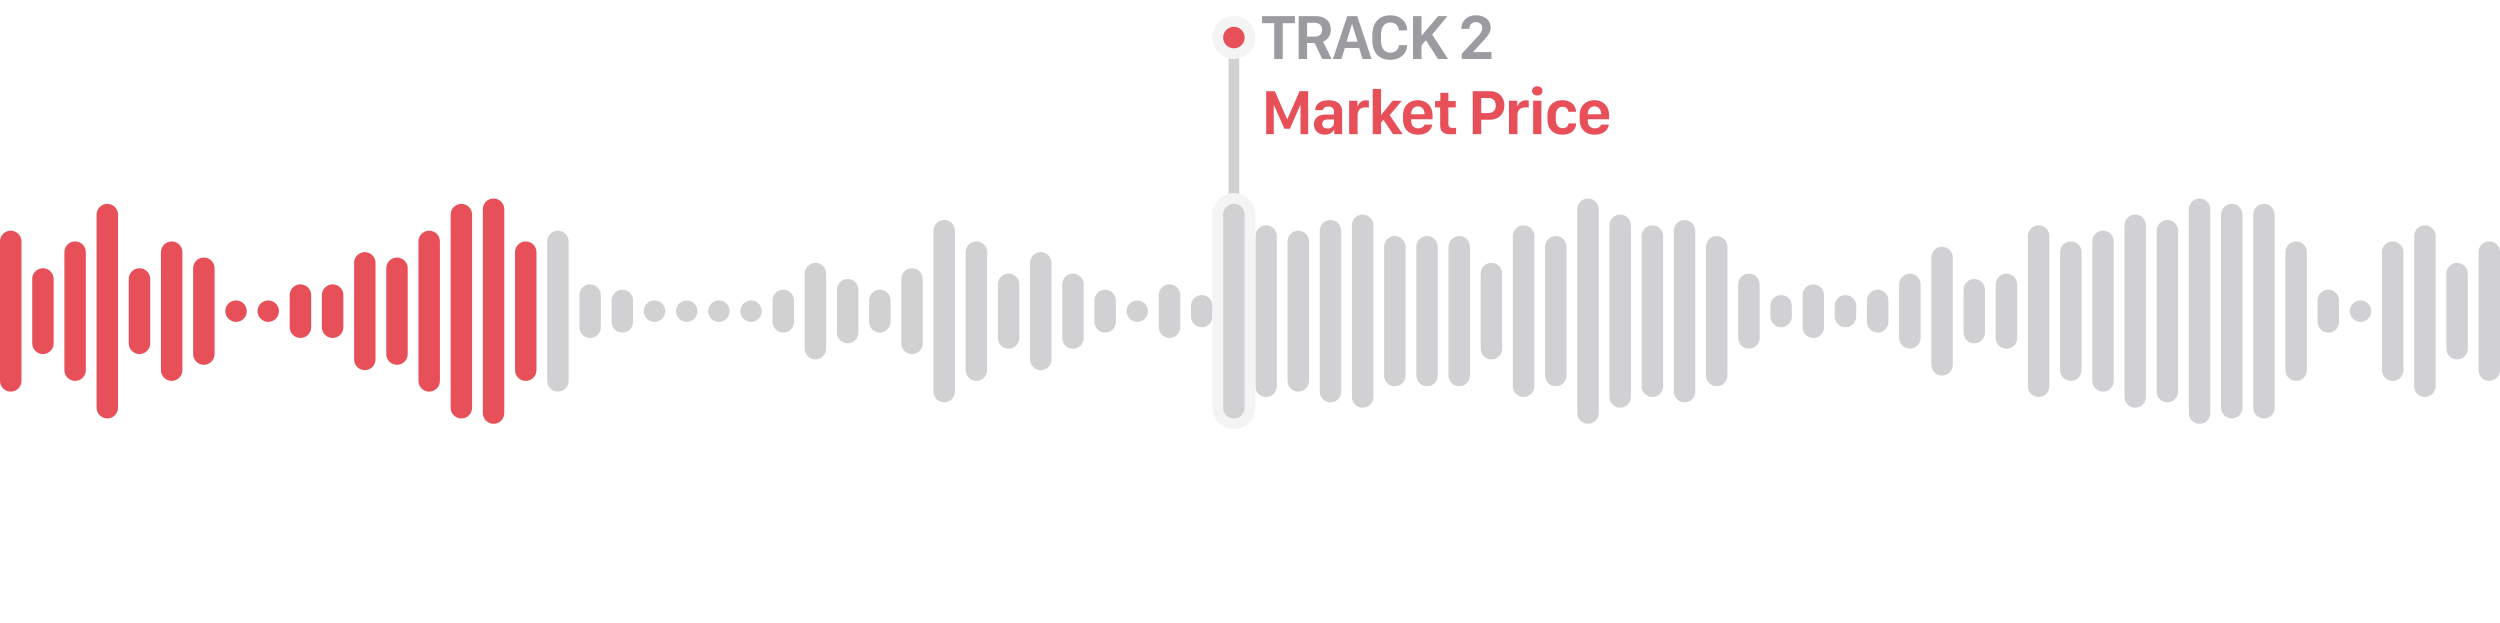
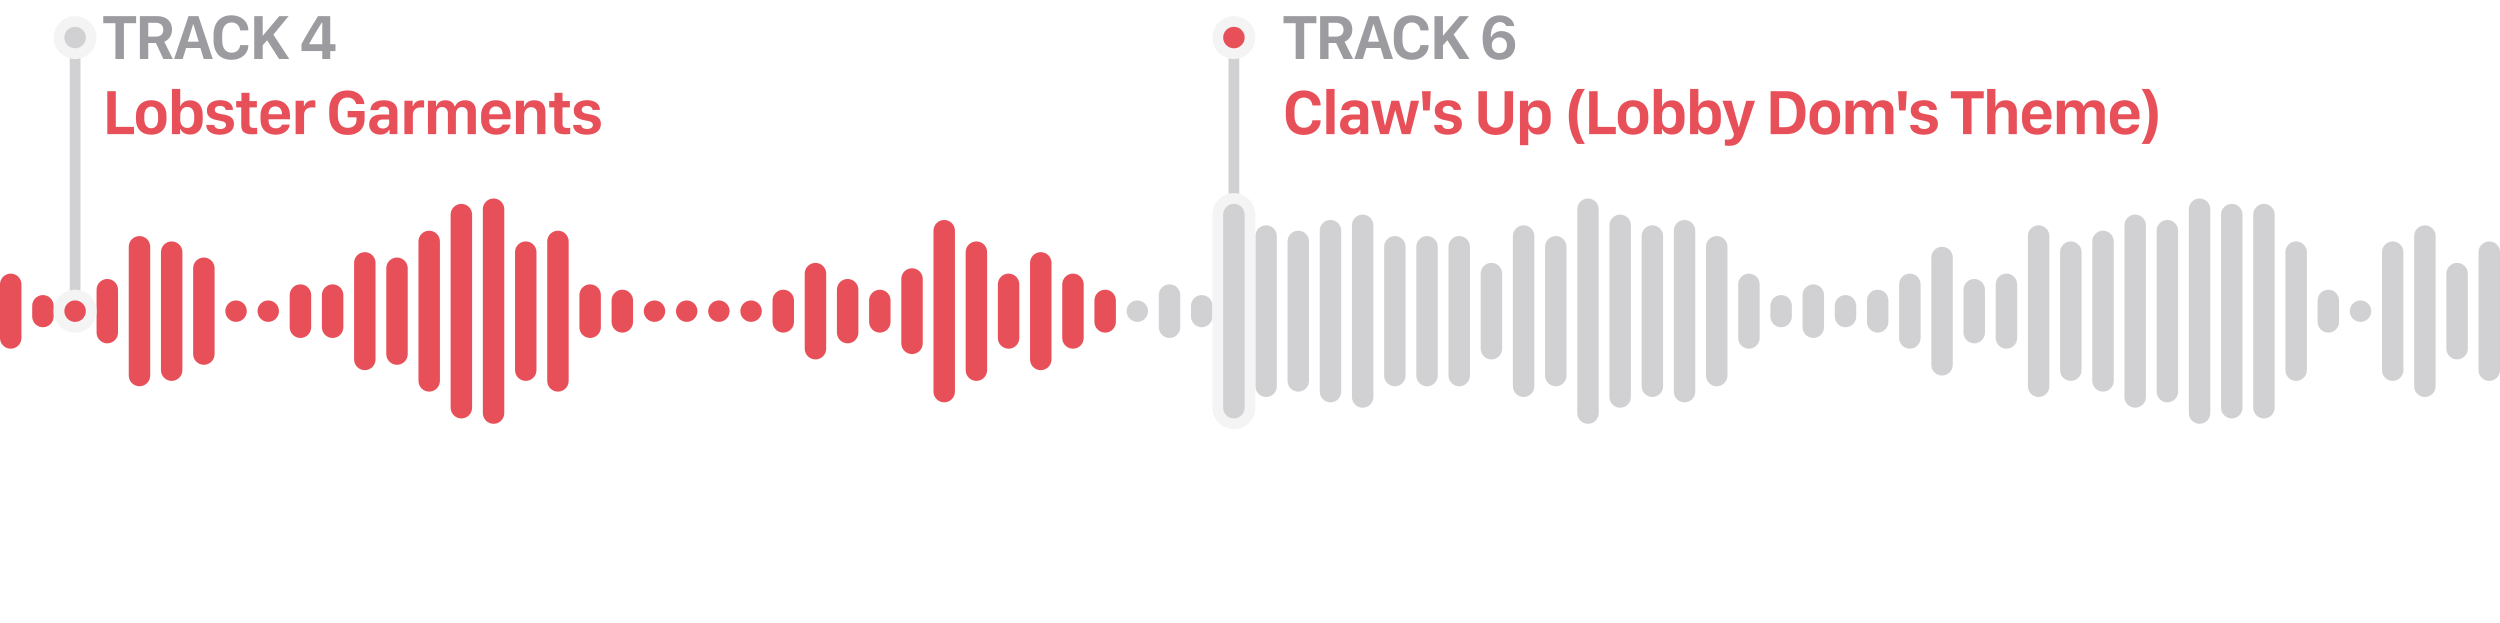
<svg xmlns="http://www.w3.org/2000/svg" class="u-max-full-width" viewBox="0 0 466 116">
  <g fill="none" fill-rule="evenodd">
-     <path d="M2 43a2 2 0 012 2v26a2 2 0 01-4 0V45a2 2 0 012-2zm6 7a2 2 0 012 2v12a2 2 0 01-4 0V52a2 2 0 012-2zm6-5a2 2 0 012 2v22a2 2 0 01-4 0V47a2 2 0 012-2zm6-7a2 2 0 012 2v36a2 2 0 01-4 0V40a2 2 0 012-2zm6 12a2 2 0 012 2v12a2 2 0 01-4 0V52a2 2 0 012-2zm6-5a2 2 0 012 2v22a2 2 0 01-4 0V47a2 2 0 012-2zm6 3a2 2 0 012 2v16a2 2 0 01-4 0V50a2 2 0 012-2zm6 8a2 2 0 110 4 2 2 0 010-4zm6 0a2 2 0 110 4 2 2 0 010-4zm6-3a2 2 0 012 2v6a2 2 0 01-4 0v-6a2 2 0 012-2zm6 0a2 2 0 012 2v6a2 2 0 01-4 0v-6a2 2 0 012-2zm6-6a2 2 0 012 2v18a2 2 0 01-4 0V49a2 2 0 012-2zm6 1a2 2 0 012 2v16a2 2 0 01-4 0V50a2 2 0 012-2zm6-5a2 2 0 012 2v26a2 2 0 01-4 0V45a2 2 0 012-2zm6-5a2 2 0 012 2v36a2 2 0 01-4 0V40a2 2 0 012-2zm6-1a2 2 0 012 2v38a2 2 0 01-4 0V39a2 2 0 012-2zm6 8a2 2 0 012 2v22a2 2 0 01-4 0V47a2 2 0 012-2z" fill="#E85059" />
-     <path d="M104 43a2 2 0 012 2v26a2 2 0 01-4 0V45a2 2 0 012-2zm6 10a2 2 0 012 2v6a2 2 0 01-4 0v-6a2 2 0 012-2zm6 1a2 2 0 012 2v4a2 2 0 01-4 0v-4a2 2 0 012-2zm6 2a2 2 0 110 4 2 2 0 010-4zm6 0a2 2 0 110 4 2 2 0 010-4zm6 0a2 2 0 110 4 2 2 0 010-4zm6 0a2 2 0 110 4 2 2 0 010-4zm6-2a2 2 0 012 2v4a2 2 0 01-4 0v-4a2 2 0 012-2zm6-5a2 2 0 012 2v14a2 2 0 01-4 0V51a2 2 0 012-2zm6 3a2 2 0 012 2v8a2 2 0 01-4 0v-8a2 2 0 012-2zm114-8a2 2 0 012 2v24a2 2 0 01-4 0V46a2 2 0 012-2zM164 54a2 2 0 012 2v4a2 2 0 01-4 0v-4a2 2 0 012-2zm114-5a2 2 0 012 2v14a2 2 0 01-4 0V51a2 2 0 012-2zm-108 1a2 2 0 012 2v12a2 2 0 01-4 0V52a2 2 0 012-2zm114-8a2 2 0 012 2v28a2 2 0 01-4 0V44a2 2 0 012-2zm-108-1a2 2 0 012 2v30a2 2 0 01-4 0V43a2 2 0 012-2zm114 3a2 2 0 012 2v24a2 2 0 01-4 0V46a2 2 0 012-2zm-108 1a2 2 0 012 2v22a2 2 0 01-4 0V47a2 2 0 012-2zm114-8a2 2 0 012 2v38a2 2 0 01-4 0V39a2 2 0 012-2zM188 51a2 2 0 012 2v10a2 2 0 01-4 0V53a2 2 0 012-2zm114-11a2 2 0 012 2v32a2 2 0 01-4 0V42a2 2 0 012-2zm-108 7a2 2 0 012 2v18a2 2 0 01-4 0V49a2 2 0 012-2zm114-5a2 2 0 012 2v28a2 2 0 01-4 0V44a2 2 0 012-2zm-108 9a2 2 0 012 2v10a2 2 0 01-4 0V53a2 2 0 012-2zm114-10a2 2 0 012 2v30a2 2 0 01-4 0V43a2 2 0 012-2zM206 54a2 2 0 012 2v4a2 2 0 01-4 0v-4a2 2 0 012-2zm114-10a2 2 0 012 2v24a2 2 0 01-4 0V46a2 2 0 012-2zM212 56a2 2 0 110 4 2 2 0 010-4zm114-5a2 2 0 012 2v10a2 2 0 01-4 0V53a2 2 0 012-2zm-108 2a2 2 0 012 2v6a2 2 0 01-4 0v-6a2 2 0 012-2zm114 2a2 2 0 012 2v2a2 2 0 01-4 0v-2a2 2 0 012-2zm-108 0a2 2 0 012 2v2a2 2 0 01-4 0v-2a2 2 0 012-2zm114-2a2 2 0 012 2v6a2 2 0 01-4 0v-6a2 2 0 012-2zm-108-4a2 2 0 012 2v14a2 2 0 01-4 0V51a2 2 0 012-2zm114 6a2 2 0 012 2v2a2 2 0 01-4 0v-2a2 2 0 012-2zM236 42a2 2 0 012 2v28a2 2 0 01-4 0V44a2 2 0 012-2zm114 12a2 2 0 012 2v4a2 2 0 01-4 0v-4a2 2 0 012-2zM242 43a2 2 0 012 2v26a2 2 0 01-4 0V45a2 2 0 012-2zm114 8a2 2 0 012 2v10a2 2 0 01-4 0V53a2 2 0 012-2zM248 41a2 2 0 012 2v30a2 2 0 01-4 0V43a2 2 0 012-2zm114 5a2 2 0 012 2v20a2 2 0 01-4 0V48a2 2 0 012-2zm-108-6a2 2 0 012 2v32a2 2 0 01-4 0V42a2 2 0 012-2zm114 12a2 2 0 012 2v8a2 2 0 01-4 0v-8a2 2 0 012-2zm-108-8a2 2 0 012 2v24a2 2 0 01-4 0V46a2 2 0 012-2zm114 7a2 2 0 012 2v10a2 2 0 01-4 0V53a2 2 0 012-2zm-108-7a2 2 0 012 2v24a2 2 0 01-4 0V46a2 2 0 012-2zm114-2a2 2 0 012 2v28a2 2 0 01-4 0V44a2 2 0 012-2zm6 3a2 2 0 012 2v22a2 2 0 01-4 0V47a2 2 0 012-2zm6-2a2 2 0 012 2v26a2 2 0 01-4 0V45a2 2 0 012-2zm6-3a2 2 0 012 2v32a2 2 0 01-4 0V42a2 2 0 012-2zm6 1a2 2 0 012 2v30a2 2 0 01-4 0V43a2 2 0 012-2zm6-4a2 2 0 012 2v38a2 2 0 01-4 0V39a2 2 0 012-2zm6 1a2 2 0 012 2v36a2 2 0 01-4 0V40a2 2 0 012-2zm6 0a2 2 0 012 2v36a2 2 0 01-4 0V40a2 2 0 012-2zm6 7a2 2 0 012 2v22a2 2 0 01-4 0V47a2 2 0 012-2zm6 9a2 2 0 012 2v4a2 2 0 01-4 0v-4a2 2 0 012-2zm6 2a2 2 0 110 4 2 2 0 010-4zm6-11a2 2 0 012 2v22a2 2 0 01-4 0V47a2 2 0 012-2zm6-3a2 2 0 012 2v28a2 2 0 01-4 0V44a2 2 0 012-2zm6 7a2 2 0 012 2v14a2 2 0 01-4 0V51a2 2 0 012-2zm6-4a2 2 0 012 2v22a2 2 0 01-4 0V47a2 2 0 012-2z" fill="#D1D1D3" />
-     <g transform="translate(228)">
-       <g fill-rule="nonzero">
-         <path d="M11.102 11V4.326h2.273V3.002H7.246v1.324h2.268V11h1.588zm4.534 0V8.018h1.418l1.4 2.982h1.77L18.62 7.777c.726-.28 1.453-1.072 1.453-2.244 0-1.53-1.032-2.531-2.807-2.531h-3.193V11h1.564zm1.377-4.172h-1.377V4.244h1.4c.838 0 1.401.463 1.401 1.318 0 .844-.545 1.266-1.424 1.266zM22.052 11l.627-2.057h2.671L25.977 11h1.682l-2.672-7.998h-1.851L20.452 11h1.6zm2.982-3.234h-2.027l.978-3.235h.07l.98 3.235zm6.128 3.386c1.752 0 3.047-1.054 3.124-2.584v-.152h-1.53c-.064.82-.662 1.4-1.582 1.4-1.119 0-1.758-.826-1.758-2.302v-.99c0-1.483.65-2.338 1.758-2.338.908 0 1.518.626 1.582 1.476h1.53v-.146c-.07-1.582-1.366-2.666-3.124-2.666-2.138 0-3.357 1.4-3.357 3.668v.996c0 2.267 1.207 3.638 3.357 3.638zM36.97 11V8.434l.82-.932L40.027 11h1.904l-2.976-4.553 2.853-3.445h-1.74l-3.023 3.58h-.076v-3.58h-1.582V11h1.582zM50 11V9.71h-3.36v-.075l1.817-2.004c.697-.762 1.406-1.442 1.406-2.543 0-1.272-1.078-2.238-2.73-2.238-1.858 0-2.737 1.242-2.737 2.46v.077h1.5v-.088c0-.627.446-1.184 1.201-1.184.686 0 1.196.463 1.196 1.12 0 .661-.47 1.171-.897 1.628l-2.924 3.153V11H50z" fill="#9C9CA0" />
-         <path d="M9.432 25v-5.32h.076l1.904 4.318h1.031l1.893-4.318h.076V25h1.43v-7.998h-1.6l-2.28 5.191h-.052l-2.28-5.191H8.02V25h1.412zm9.526.094c.92 0 1.442-.428 1.688-.885h.07V25h1.46v-4.178c0-1.576-1.137-2.138-2.532-2.138-1.705 0-2.432.82-2.502 1.84h1.459c.076-.387.375-.663 1.008-.663s1.037.3 1.037.926v.557h-1.518c-1.441 0-2.214.738-2.214 1.851 0 1.172.832 1.899 2.044 1.899zm.504-1.137c-.527 0-1.013-.281-1.013-.861 0-.475.322-.82 1.007-.82h1.19v.644c0 .603-.533 1.037-1.184 1.037zM25.058 25v-3.557c0-.838.48-1.43 1.488-1.43.24 0 .492.018.61.053V18.73a2.498 2.498 0 00-.487-.04c-.985 0-1.442.644-1.57 1.066h-.077v-.973h-1.54V25h1.576zm4.364 0v-2.162l.446-.492L31.66 25h1.798l-2.42-3.533 2.268-2.684h-1.74l-2.074 2.596h-.07V16.58h-1.548V25h1.547zm6.937.111c1.776 0 2.543-1.107 2.608-1.88h-1.465c-.07.386-.516.69-1.149.69-.808 0-1.318-.573-1.318-1.394v-.293h3.99v-.714c0-1.758-1.13-2.848-2.742-2.848-1.547 0-2.76 1.008-2.76 2.848v.738c0 1.834 1.114 2.853 2.836 2.853zm1.172-3.814h-2.496v-.065c0-.843.51-1.4 1.254-1.4.75 0 1.242.557 1.242 1.4v.065zm4.974 3.738c.352 0 .785-.04.908-.064v-1.143c-.111.012-.34.024-.533.024-.644 0-.902-.188-.902-.809v-3.018h1.377v-1.183h-1.377v-1.547h-1.5v1.547h-.979v1.183h.944v3.217c0 1.272.515 1.793 2.062 1.793zm5.6-.035v-2.684h1.606c1.729 0 2.713-1.142 2.713-2.648 0-1.494-.973-2.666-2.701-2.666h-3.2V25h1.583zm1.313-3.926H48.1v-2.812h1.318c.873 0 1.395.51 1.395 1.406 0 .89-.522 1.406-1.395 1.406zM54.855 25v-3.557c0-.838.48-1.43 1.488-1.43.24 0 .493.018.61.053V18.73a2.498 2.498 0 00-.487-.04c-.984 0-1.441.644-1.57 1.066h-.076v-.973h-1.541V25h1.576zm3.691-7.201c.58 0 .973-.346.973-.85 0-.51-.393-.861-.973-.861-.568 0-.967.346-.967.861 0 .504.399.85.967.85zM59.319 25v-6.217h-1.54V25h1.54zm3.89.111c1.7 0 2.567-.931 2.59-2.115h-1.423c-.07.51-.375.879-1.12.879-.79 0-1.26-.615-1.26-1.623v-.75c0-.973.446-1.594 1.255-1.594.761 0 1.054.51 1.101.932h1.424c-.024-1.184-.943-2.168-2.566-2.168-1.694 0-2.766 1.101-2.766 2.807v.779c0 1.763 1.043 2.853 2.766 2.853zm6.07 0c1.776 0 2.543-1.107 2.608-1.88h-1.465c-.07.386-.516.69-1.149.69-.808 0-1.318-.573-1.318-1.394v-.293h3.99v-.714c0-1.758-1.13-2.848-2.742-2.848-1.547 0-2.76 1.008-2.76 2.848v.738c0 1.834 1.114 2.853 2.836 2.853zm1.172-3.814h-2.496v-.065c0-.843.51-1.4 1.254-1.4.75 0 1.242.557 1.242 1.4v.065z" fill="#E85059" />
-       </g>
-       <rect fill="#D1D1D3" x="1" y="8" width="2" height="50" rx="1" />
-       <circle stroke="#F4F4F5" stroke-width="2" fill="#E85059" cx="2" cy="7" r="3" />
-       <path d="M2 37a2.99 2.99 0 00-2.121.879A2.99 2.99 0 00-1 40v36c0 .828.336 1.578.879 2.121A2.99 2.99 0 002 79a2.99 2.99 0 002.121-.879A2.99 2.99 0 005 76V40a2.99 2.99 0 00-.879-2.121A2.99 2.99 0 002 37z" stroke="#F4F4F5" stroke-width="2" fill="#D1D1D3" />
+     <path d="M2 51a2 2 0 012 2v10a2 2 0 11-4 0V53a2 2 0 012-2zm6 4a2 2 0 012 2v2a2 2 0 11-4 0v-2a2 2 0 012-2zm12-3a2 2 0 012 2v8a2 2 0 11-4 0v-8a2 2 0 012-2zm6-8a2 2 0 012 2v24a2 2 0 11-4 0V46a2 2 0 012-2zm6 1a2 2 0 012 2v22a2 2 0 11-4 0V47a2 2 0 012-2zm6 3a2 2 0 012 2v16a2 2 0 11-4 0V50a2 2 0 012-2zm6 8a2 2 0 110 4 2 2 0 010-4zm6 0a2 2 0 110 4 2 2 0 010-4zm6-3a2 2 0 012 2v6a2 2 0 11-4 0v-6a2 2 0 012-2zm6 0a2 2 0 012 2v6a2 2 0 11-4 0v-6a2 2 0 012-2zm6-6a2 2 0 012 2v18a2 2 0 11-4 0V49a2 2 0 012-2zm6 1a2 2 0 012 2v16a2 2 0 11-4 0V50a2 2 0 012-2zm6-5a2 2 0 012 2v26a2 2 0 11-4 0V45a2 2 0 012-2zm6-5a2 2 0 012 2v36a2 2 0 11-4 0V40a2 2 0 012-2zm6-1a2 2 0 012 2v38a2 2 0 11-4 0V39a2 2 0 012-2zm6 8a2 2 0 012 2v22a2 2 0 11-4 0V47a2 2 0 012-2zm6-2a2 2 0 012 2v26a2 2 0 01-4 0V45a2 2 0 012-2zm6 10a2 2 0 012 2v6a2 2 0 01-4 0v-6a2 2 0 012-2zm6 1a2 2 0 012 2v4a2 2 0 01-4 0v-4a2 2 0 012-2zm6 2a2 2 0 110 4 2 2 0 010-4zm6 0a2 2 0 110 4 2 2 0 010-4zm6 0a2 2 0 110 4 2 2 0 010-4zm6 0a2 2 0 110 4 2 2 0 010-4zm6-2a2 2 0 012 2v4a2 2 0 01-4 0v-4a2 2 0 012-2zm6-5a2 2 0 012 2v14a2 2 0 01-4 0V51a2 2 0 012-2zm6 3a2 2 0 012 2v8a2 2 0 01-4 0v-8a2 2 0 012-2z" fill="#E85059" />
+     <path d="M272 44a2 2 0 012 2v24a2 2 0 01-4 0V46a2 2 0 012-2z" fill="#D1D1D3" />
+     <path d="M164 54a2 2 0 012 2v4a2 2 0 01-4 0v-4a2 2 0 012-2z" fill="#E85059" />
+     <path d="M278 49a2 2 0 012 2v14a2 2 0 01-4 0V51a2 2 0 012-2z" fill="#D1D1D3" />
+     <path d="M170 50a2 2 0 012 2v12a2 2 0 01-4 0V52a2 2 0 012-2z" fill="#E85059" />
+     <path d="M284 42a2 2 0 012 2v28a2 2 0 01-4 0V44a2 2 0 012-2z" fill="#D1D1D3" />
+     <path d="M176 41a2 2 0 012 2v30a2 2 0 01-4 0V43a2 2 0 012-2z" fill="#E85059" />
+     <path d="M290 44a2 2 0 012 2v24a2 2 0 01-4 0V46a2 2 0 012-2z" fill="#D1D1D3" />
+     <path d="M182 45a2 2 0 012 2v22a2 2 0 01-4 0V47a2 2 0 012-2z" fill="#E85059" />
+     <path d="M296 37a2 2 0 012 2v38a2 2 0 01-4 0V39a2 2 0 012-2z" fill="#D1D1D3" />
+     <path d="M188 51a2 2 0 012 2v10a2 2 0 01-4 0V53a2 2 0 012-2z" fill="#E85059" />
+     <path d="M302 40a2 2 0 012 2v32a2 2 0 01-4 0V42a2 2 0 012-2z" fill="#D1D1D3" />
+     <path d="M194 47a2 2 0 012 2v18a2 2 0 01-4 0V49a2 2 0 012-2z" fill="#E85059" />
+     <path d="M308 42a2 2 0 012 2v28a2 2 0 01-4 0V44a2 2 0 012-2z" fill="#D1D1D3" />
+     <path d="M200 51a2 2 0 012 2v10a2 2 0 01-4 0V53a2 2 0 012-2z" fill="#E85059" />
+     <path d="M314 41a2 2 0 012 2v30a2 2 0 01-4 0V43a2 2 0 012-2z" fill="#D1D1D3" />
+     <path d="M206 54a2 2 0 012 2v4a2 2 0 01-4 0v-4a2 2 0 012-2z" fill="#E85059" />
+     <path d="M320 44a2 2 0 012 2v24a2 2 0 01-4 0V46a2 2 0 012-2zM212 56a2 2 0 110 4 2 2 0 010-4zm114-5a2 2 0 012 2v10a2 2 0 01-4 0V53a2 2 0 012-2zm-108 2a2 2 0 012 2v6a2 2 0 01-4 0v-6a2 2 0 012-2zm114 2a2 2 0 012 2v2a2 2 0 01-4 0v-2a2 2 0 012-2zm-108 0a2 2 0 012 2v2a2 2 0 01-4 0v-2a2 2 0 012-2zm114-2a2 2 0 012 2v6a2 2 0 01-4 0v-6a2 2 0 012-2zm-108-4a2 2 0 012 2v14a2 2 0 01-4 0V51a2 2 0 012-2zm114 6a2 2 0 012 2v2a2 2 0 01-4 0v-2a2 2 0 012-2zM236 42a2 2 0 012 2v28a2 2 0 01-4 0V44a2 2 0 012-2zm114 12a2 2 0 012 2v4a2 2 0 01-4 0v-4a2 2 0 012-2zM242 43a2 2 0 012 2v26a2 2 0 01-4 0V45a2 2 0 012-2zm114 8a2 2 0 012 2v10a2 2 0 01-4 0V53a2 2 0 012-2zM248 41a2 2 0 012 2v30a2 2 0 01-4 0V43a2 2 0 012-2zm114 5a2 2 0 012 2v20a2 2 0 01-4 0V48a2 2 0 012-2zm-108-6a2 2 0 012 2v32a2 2 0 01-4 0V42a2 2 0 012-2zm114 12a2 2 0 012 2v8a2 2 0 01-4 0v-8a2 2 0 012-2zm-108-8a2 2 0 012 2v24a2 2 0 01-4 0V46a2 2 0 012-2zm114 7a2 2 0 012 2v10a2 2 0 01-4 0V53a2 2 0 012-2zm-108-7a2 2 0 012 2v24a2 2 0 01-4 0V46a2 2 0 012-2zm114-2a2 2 0 012 2v28a2 2 0 01-4 0V44a2 2 0 012-2zm6 3a2 2 0 012 2v22a2 2 0 01-4 0V47a2 2 0 012-2zm6-2a2 2 0 012 2v26a2 2 0 01-4 0V45a2 2 0 012-2zm6-3a2 2 0 012 2v32a2 2 0 01-4 0V42a2 2 0 012-2zm6 1a2 2 0 012 2v30a2 2 0 01-4 0V43a2 2 0 012-2zm6-4a2 2 0 012 2v38a2 2 0 01-4 0V39a2 2 0 012-2zm6 1a2 2 0 012 2v36a2 2 0 01-4 0V40a2 2 0 012-2zm6 0a2 2 0 012 2v36a2 2 0 01-4 0V40a2 2 0 012-2zm6 7a2 2 0 012 2v22a2 2 0 01-4 0V47a2 2 0 012-2zm6 9a2 2 0 012 2v4a2 2 0 01-4 0v-4a2 2 0 012-2zm6 2a2 2 0 110 4 2 2 0 010-4zm6-11a2 2 0 012 2v22a2 2 0 01-4 0V47a2 2 0 012-2zm6-3a2 2 0 012 2v28a2 2 0 01-4 0V44a2 2 0 012-2zm6 7a2 2 0 012 2v14a2 2 0 01-4 0V51a2 2 0 012-2zm6-4a2 2 0 012 2v22a2 2 0 01-4 0V47a2 2 0 012-2z" fill="#D1D1D3" />
+     <rect fill="#D1D1D3" x="229" y="8" width="2" height="50" rx="1" />
+     <rect fill="#D1D1D3" x="13" y="8" width="2" height="50" rx="1" />
+     <circle stroke="#F4F4F5" stroke-width="2" fill="#E85059" cx="230" cy="7" r="3" />
+     <circle stroke="#F4F4F5" stroke-width="2" fill="#D1D1D3" cx="14" cy="7" r="3" />
+     <path d="M230 37a2.99 2.99 0 00-2.121.879A2.99 2.99 0 00227 40v36c0 .828.336 1.578.879 2.121A2.99 2.99 0 00230 79a2.99 2.99 0 002.121-.879A2.99 2.99 0 00233 76V40a2.99 2.99 0 00-.879-2.121A2.99 2.99 0 00230 37z" stroke="#F4F4F5" stroke-width="2" fill="#D1D1D3" />
+     <path d="M14 55a2.99 2.99 0 00-2.121.879A2.99 2.99 0 0011 58c0 .828.336 1.578.879 2.121A2.99 2.99 0 0014 61a2.99 2.99 0 002.121-.879A2.99 2.99 0 0017 58a2.99 2.99 0 00-.879-2.121A2.99 2.99 0 0014 55z" stroke="#F4F4F5" stroke-width="2" fill="#E85059" />
+     <g fill-rule="nonzero">
+       <path d="M23.102 11V4.326h2.273V3.002h-6.129v1.324h2.268V11h1.588zm4.534 0V8.018h1.418l1.4 2.982h1.77L30.62 7.777c.726-.28 1.453-1.072 1.453-2.244 0-1.53-1.032-2.531-2.807-2.531h-3.193V11h1.564zm1.377-4.172h-1.377V4.244h1.4c.838 0 1.401.463 1.401 1.318 0 .844-.545 1.266-1.424 1.266zM34.052 11l.627-2.057h2.671L37.977 11h1.682l-2.672-7.998h-1.851L32.452 11h1.6zm2.982-3.234h-2.027l.978-3.235h.07l.98 3.235zm6.128 3.386c1.752 0 3.047-1.054 3.124-2.584v-.152h-1.53c-.064.82-.662 1.4-1.582 1.4-1.119 0-1.758-.826-1.758-2.302v-.99c0-1.483.65-2.338 1.758-2.338.908 0 1.518.626 1.582 1.476h1.53v-.146c-.07-1.582-1.366-2.666-3.124-2.666-2.138 0-3.357 1.4-3.357 3.668v.996c0 2.267 1.207 3.638 3.357 3.638zM48.97 11V8.434l.82-.932L52.027 11h1.904l-2.976-4.553 2.853-3.445h-1.74l-3.023 3.58h-.076v-3.58h-1.582V11h1.582zm12.584 0V9.518h.979V8.24h-.979V3.002h-2.279c-1.049 1.728-2.139 3.463-3.076 5.22v1.296h3.873V11h1.482zm-1.482-2.76h-2.437V8.2c.72-1.36 1.552-2.731 2.355-4.003h.082V8.24z" fill="#9C9CA0" />
+       <path d="M24.977 25v-1.348h-3.393v-6.65h-1.582V25h4.975zm3.216.111c1.699 0 2.836-1.043 2.836-2.888v-.698c0-1.757-1.137-2.853-2.836-2.853-1.711 0-2.854 1.137-2.854 2.865v.686c0 1.857 1.131 2.888 2.854 2.888zm0-1.2c-.89 0-1.295-.768-1.295-1.7v-.645c0-.937.433-1.699 1.295-1.699.855 0 1.277.756 1.277 1.7v.644c0 .937-.392 1.7-1.277 1.7zm7.253 1.171c1.46 0 2.338-1.043 2.338-2.771v-.844c0-1.729-.873-2.766-2.314-2.766-.891 0-1.594.416-1.8 1.067h-.075V16.58h-1.547V25h1.523v-.95h.076c.252.64.932 1.032 1.8 1.032zm-.515-1.23c-.791 0-1.336-.622-1.336-1.536v-.773c0-.99.504-1.611 1.318-1.611.82 0 1.29.62 1.29 1.699v.539c0 1.066-.464 1.682-1.272 1.682zm6.028 1.26c1.664 0 2.66-.762 2.66-2.028 0-1.143-.832-1.559-1.98-1.752-.674-.117-1.605-.2-1.605-.844 0-.463.38-.75.996-.75.668 0 1.002.381 1.037.75h1.365c0-1.154-.979-1.816-2.373-1.816-1.318 0-2.496.557-2.496 1.945 0 1.213.902 1.588 2.021 1.81.809.159 1.541.241 1.541.839 0 .427-.322.779-1.095.779-.692 0-1.037-.31-1.096-.762H38.44c0 1.113.943 1.828 2.52 1.828zm6.07-.077c.352 0 .785-.04.908-.064v-1.143c-.111.012-.34.024-.533.024-.644 0-.902-.188-.902-.809v-3.018h1.377v-1.183h-1.377v-1.547h-1.5v1.547h-.979v1.183h.944v3.217c0 1.272.515 1.793 2.062 1.793zm4.365.076c1.775 0 2.543-1.107 2.607-1.88h-1.465c-.07.386-.515.69-1.148.69-.809 0-1.318-.573-1.318-1.394v-.293h3.99v-.714c0-1.758-1.131-2.848-2.742-2.848-1.547 0-2.76 1.008-2.76 2.848v.738c0 1.834 1.113 2.853 2.836 2.853zm1.172-3.814H50.07v-.065c0-.843.51-1.4 1.254-1.4.75 0 1.242.557 1.242 1.4v.065zM56.678 25v-3.557c0-.838.48-1.43 1.489-1.43.24 0 .492.018.61.053V18.73a2.498 2.498 0 00-.487-.04c-.985 0-1.442.644-1.57 1.066h-.077v-.973h-1.54V25h1.575zm8.115.152c2.144 0 3.164-1.312 3.164-2.865v-1.594h-3.153v1.178h1.647v.51c0 .803-.545 1.447-1.64 1.447-1.26 0-1.84-.943-1.84-2.35v-.996c0-1.459.656-2.302 1.798-2.302.88 0 1.453.498 1.606 1.218h1.552c-.134-1.394-1.236-2.548-3.14-2.548-2.168 0-3.416 1.453-3.416 3.62v1.014c0 2.168 1.125 3.668 3.422 3.668zm6.064-.058c.92 0 1.44-.428 1.687-.885h.07V25h1.46v-4.178c0-1.576-1.137-2.138-2.532-2.138-1.705 0-2.432.82-2.502 1.84h1.46c.075-.387.374-.663 1.007-.663.633 0 1.037.3 1.037.926v.557h-1.518c-1.441 0-2.214.738-2.214 1.851 0 1.172.832 1.899 2.045 1.899zm.503-1.137c-.527 0-1.013-.281-1.013-.861 0-.475.322-.82 1.008-.82h1.189v.644c0 .603-.533 1.037-1.184 1.037zM76.956 25v-3.557c0-.838.48-1.43 1.488-1.43.24 0 .492.018.61.053V18.73a2.498 2.498 0 00-.487-.04c-.984 0-1.441.644-1.57 1.066h-.077v-.973h-1.54V25h1.576zm4.353 0v-3.791c0-.809.474-1.254 1.095-1.254s1.084.399 1.084 1.207V25h1.489v-3.78c0-.796.486-1.265 1.119-1.265.644 0 1.066.387 1.066 1.178V25h1.541v-4.342c0-1.219-.744-1.974-2.004-1.974-1.066 0-1.67.597-1.886 1.171h-.06c-.187-.673-.767-1.171-1.704-1.171-1.131 0-1.565.662-1.7 1.125h-.076v-1.026h-1.505V25h1.54zm11.202.111c1.776 0 2.543-1.107 2.608-1.88h-1.465c-.07.386-.516.69-1.149.69-.808 0-1.318-.573-1.318-1.394v-.293h3.99v-.714c0-1.758-1.13-2.848-2.742-2.848-1.547 0-2.76 1.008-2.76 2.848v.738c0 1.834 1.114 2.853 2.836 2.853zm1.172-3.814h-2.496v-.065c0-.843.51-1.4 1.254-1.4.75 0 1.242.557 1.242 1.4v.065zM97.703 25v-3.445c0-.938.474-1.576 1.306-1.576.633 0 1.119.369 1.119 1.289V25h1.54v-4.166c0-1.441-.825-2.15-2.073-2.15-1.225 0-1.7.709-1.852 1.195h-.076v-1.096H96.16V25h1.541zm7.674.035c.352 0 .785-.04.909-.064v-1.143c-.112.012-.34.024-.534.024-.644 0-.902-.188-.902-.809v-3.018h1.377v-1.183h-1.377v-1.547h-1.5v1.547h-.979v1.183h.944v3.217c0 1.272.515 1.793 2.062 1.793zm3.972.076c1.664 0 2.66-.761 2.66-2.027 0-1.143-.831-1.559-1.98-1.752-.674-.117-1.605-.2-1.605-.844 0-.463.38-.75.996-.75.668 0 1.002.381 1.037.75h1.365c0-1.154-.978-1.816-2.373-1.816-1.318 0-2.496.557-2.496 1.945 0 1.213.902 1.588 2.021 1.81.809.159 1.541.241 1.541.839 0 .427-.322.779-1.095.779-.692 0-1.037-.31-1.096-.762h-1.494c0 1.113.943 1.828 2.52 1.828z" fill="#E85059" />
+     </g>
+     <g fill-rule="nonzero">
+       <path d="M243.102 11V4.326h2.273V3.002h-6.129v1.324h2.268V11h1.588zm4.534 0V8.018h1.418l1.4 2.982h1.77l-1.605-3.223c.726-.28 1.453-1.072 1.453-2.244 0-1.53-1.032-2.531-2.807-2.531h-3.193V11h1.564zm1.377-4.172h-1.377V4.244h1.4c.838 0 1.401.463 1.401 1.318 0 .844-.545 1.266-1.424 1.266zM254.052 11l.627-2.057h2.671l.627 2.057h1.682l-2.672-7.998h-1.851L252.452 11h1.6zm2.982-3.234h-2.027l.978-3.235h.07l.98 3.235zm6.128 3.386c1.752 0 3.047-1.054 3.124-2.584v-.152h-1.53c-.064.82-.662 1.4-1.582 1.4-1.119 0-1.758-.826-1.758-2.302v-.99c0-1.483.65-2.338 1.758-2.338.908 0 1.518.626 1.582 1.476h1.53v-.146c-.07-1.582-1.366-2.666-3.124-2.666-2.138 0-3.357 1.4-3.357 3.668v.996c0 2.267 1.207 3.638 3.357 3.638zM268.97 11V8.434l.82-.932L272.027 11h1.904l-2.976-4.553 2.853-3.445h-1.74l-3.023 3.58h-.076v-3.58h-1.582V11h1.582zm10.51.152c1.688 0 2.942-1.025 2.942-2.8 0-1.688-1.248-2.561-2.514-2.561-1.084 0-1.688.568-1.928 1.113h-.094c-.035-1.664.616-2.789 1.665-2.789.703 0 1.09.387 1.2.739h1.507c-.059-.932-.961-1.993-2.684-1.993-1.951 0-3.211 1.407-3.211 4.348 0 1.166.223 2.027.598 2.637.58.949 1.511 1.306 2.52 1.306zm0-1.248c-.79 0-1.412-.556-1.412-1.488 0-.844.58-1.441 1.418-1.441.75 0 1.406.498 1.406 1.447 0 .978-.609 1.482-1.412 1.482z" fill="#9C9CA0" />
+       <path d="M243.037 25.152c1.752 0 3.047-1.054 3.123-2.584v-.152h-1.53c-.064.82-.661 1.4-1.581 1.4-1.12 0-1.758-.826-1.758-2.302v-.99c0-1.483.65-2.338 1.758-2.338.908 0 1.517.626 1.582 1.476h1.53v-.146c-.071-1.582-1.366-2.666-3.124-2.666-2.139 0-3.357 1.4-3.357 3.668v.996c0 2.267 1.207 3.638 3.357 3.638zm5.73-.152v-8.42h-1.547V25h1.547zm3.058.094c.92 0 1.442-.428 1.688-.885h.07V25h1.459v-4.178c0-1.576-1.137-2.138-2.531-2.138-1.705 0-2.432.82-2.502 1.84h1.459c.076-.387.375-.663 1.007-.663.633 0 1.038.3 1.038.926v.557h-1.518c-1.441 0-2.215.738-2.215 1.851 0 1.172.832 1.899 2.045 1.899zm.504-1.137c-.527 0-1.014-.281-1.014-.861 0-.475.323-.82 1.008-.82h1.19v.644c0 .603-.534 1.037-1.184 1.037zM258.868 25l1.177-4.424h.047L261.293 25h1.594l1.617-6.217h-1.535l-.926 4.588h-.064l-1.184-4.588h-1.447l-1.16 4.588h-.059l-.908-4.588h-1.629l1.67 6.217h1.606zm7.622-4.406l.205-3.592h-1.629l.205 3.592h1.22zm3.351 4.517c1.664 0 2.66-.761 2.66-2.027 0-1.143-.832-1.559-1.98-1.752-.674-.117-1.606-.2-1.606-.844 0-.463.381-.75.996-.75.668 0 1.002.381 1.038.75h1.365c0-1.154-.979-1.816-2.373-1.816-1.319 0-2.496.557-2.496 1.945 0 1.213.902 1.588 2.021 1.81.809.159 1.541.241 1.541.839 0 .427-.322.779-1.096.779-.691 0-1.037-.31-1.095-.762h-1.494c0 1.113.943 1.828 2.52 1.828zm8.97.041c1.963 0 3.228-1.16 3.228-2.912v-5.238h-1.588v5.086c0 1.101-.656 1.717-1.64 1.717-.99 0-1.647-.604-1.647-1.717v-5.086h-1.588v5.238c0 1.752 1.266 2.912 3.235 2.912zm6.058 1.91v-3.011h.076c.275.656.914 1.031 1.764 1.031 1.459 0 2.338-1.043 2.338-2.771v-.844c0-1.729-.874-2.766-2.315-2.766-.873 0-1.559.399-1.81 1.067h-.083v-.99h-1.517v8.284h1.547zm1.318-3.21c-.79 0-1.318-.604-1.318-1.518v-.809c0-.99.498-1.593 1.3-1.593.833 0 1.301.615 1.301 1.693v.54c0 1.071-.468 1.687-1.283 1.687zm9.24 2.976c-.815-1.266-1.436-2.947-1.436-5.232 0-2.28.738-4.008 1.441-5.016h-1.418c-.885 1.137-1.594 2.666-1.594 5.027 0 2.362.715 4.172 1.577 5.221h1.43zM301.19 25v-1.348h-3.39v-6.65h-1.582V25h4.974zm3.217.111c1.699 0 2.836-1.043 2.836-2.888v-.698c0-1.757-1.137-2.853-2.836-2.853-1.711 0-2.854 1.137-2.854 2.865v.686c0 1.857 1.131 2.888 2.854 2.888zm0-1.2c-.891 0-1.295-.768-1.295-1.7v-.645c0-.937.433-1.699 1.295-1.699.855 0 1.277.756 1.277 1.7v.644c0 .937-.393 1.7-1.277 1.7zm7.253 1.171c1.459 0 2.338-1.043 2.338-2.771v-.844c0-1.729-.873-2.766-2.315-2.766-.89 0-1.593.416-1.798 1.067h-.077V16.58h-1.546V25h1.523v-.95h.076c.252.64.932 1.032 1.799 1.032zm-.516-1.23c-.79 0-1.336-.622-1.336-1.536v-.773c0-.99.504-1.611 1.319-1.611.82 0 1.289.62 1.289 1.699v.539c0 1.066-.463 1.682-1.272 1.682zm7.283 1.23c1.46 0 2.338-1.043 2.338-2.771v-.844c0-1.729-.873-2.766-2.314-2.766-.891 0-1.594.416-1.8 1.067h-.075V16.58h-1.547V25h1.523v-.95h.076c.252.64.932 1.032 1.8 1.032zm-.516-1.23c-.79 0-1.335-.622-1.335-1.536v-.773c0-.99.503-1.611 1.318-1.611.82 0 1.289.62 1.289 1.699v.539c0 1.066-.463 1.682-1.272 1.682zm4.424 3.328c1.33 0 2.08-.563 2.619-1.987l.14-.369c.012-.035 1.606-4.635 2.04-6.04H325.5l-1.348 4.886h-.064l-1.325-4.887h-1.705l2.157 6.229-.041.164c-.118.61-.463.855-1.16.855-.165 0-.399-.017-.499-.035v1.12c.182.04.545.064.82.064zM332.958 25c2.414 0 3.58-1.477 3.58-4.02 0-2.525-1.149-3.978-3.58-3.978h-2.918V25h2.918zm-.211-1.295h-1.125v-5.414h1.125c1.482 0 2.162.914 2.162 2.719 0 1.804-.674 2.695-2.162 2.695zm7.417 1.406c1.7 0 2.836-1.043 2.836-2.888v-.698c0-1.757-1.137-2.853-2.836-2.853-1.71 0-2.853 1.137-2.853 2.865v.686c0 1.857 1.13 2.888 2.853 2.888zm0-1.2c-.89 0-1.295-.768-1.295-1.7v-.645c0-.937.434-1.699 1.295-1.699.856 0 1.278.756 1.278 1.7v.644c0 .937-.393 1.7-1.278 1.7zM345.548 25v-3.791c0-.809.475-1.254 1.096-1.254.621 0 1.084.399 1.084 1.207V25h1.488v-3.78c0-.796.487-1.265 1.12-1.265.644 0 1.066.387 1.066 1.178V25h1.541v-4.342c0-1.219-.744-1.974-2.004-1.974-1.066 0-1.67.597-1.887 1.171h-.058c-.188-.673-.768-1.171-1.705-1.171-1.131 0-1.565.662-1.7 1.125h-.076v-1.026h-1.506V25h1.541zm9.668-4.406l.205-3.592h-1.629l.205 3.592h1.219zm3.35 4.517c1.665 0 2.661-.761 2.661-2.027 0-1.143-.832-1.559-1.98-1.752-.674-.117-1.606-.2-1.606-.844 0-.463.381-.75.996-.75.668 0 1.002.381 1.037.75h1.366c0-1.154-.979-1.816-2.373-1.816-1.319 0-2.497.557-2.497 1.945 0 1.213.903 1.588 2.022 1.81.809.159 1.541.241 1.541.839 0 .427-.322.779-1.096.779-.691 0-1.037-.31-1.095-.762h-1.495c0 1.113.944 1.828 2.52 1.828zm8.93-.111v-6.674h2.273v-1.324h-6.129v1.324h2.268V25h1.588zm4.446 0v-3.445c0-.944.504-1.576 1.313-1.576.638 0 1.142.375 1.142 1.294V25h1.541v-4.154c0-1.448-.855-2.162-2.062-2.162-1.207 0-1.723.75-1.852 1.195h-.082V16.58h-1.535V25h1.535zm7.799.111c1.775 0 2.543-1.107 2.607-1.88h-1.465c-.07.386-.515.69-1.148.69-.809 0-1.319-.573-1.319-1.394v-.293h3.99v-.714c0-1.758-1.13-2.848-2.742-2.848-1.546 0-2.76 1.008-2.76 2.848v.738c0 1.834 1.114 2.853 2.837 2.853zm1.171-3.814h-2.496v-.065c0-.843.51-1.4 1.254-1.4.75 0 1.242.557 1.242 1.4v.065zm4.02 3.703v-3.791c0-.809.474-1.254 1.095-1.254s1.084.399 1.084 1.207V25h1.488v-3.78c0-.796.487-1.265 1.12-1.265.644 0 1.066.387 1.066 1.178V25h1.541v-4.342c0-1.219-.744-1.974-2.004-1.974-1.066 0-1.67.597-1.887 1.171h-.058c-.188-.673-.768-1.171-1.705-1.171-1.131 0-1.565.662-1.7 1.125h-.076v-1.026h-1.506V25h1.541zm11.202.111c1.775 0 2.543-1.107 2.607-1.88h-1.464c-.07.386-.516.69-1.149.69-.808 0-1.318-.573-1.318-1.394v-.293h3.99v-.714c0-1.758-1.13-2.848-2.742-2.848-1.547 0-2.76 1.008-2.76 2.848v.738c0 1.834 1.113 2.853 2.836 2.853zm1.172-3.814h-2.496v-.065c0-.843.51-1.4 1.254-1.4.75 0 1.242.557 1.242 1.4v.065zm3.322 5.531c.861-1.049 1.576-2.86 1.576-5.22 0-2.362-.71-3.891-1.594-5.028h-1.418c.703 1.008 1.442 2.736 1.442 5.016 0 2.285-.622 3.966-1.436 5.232h1.43z" fill="#E85059" />
    </g>
  </g>
</svg>
